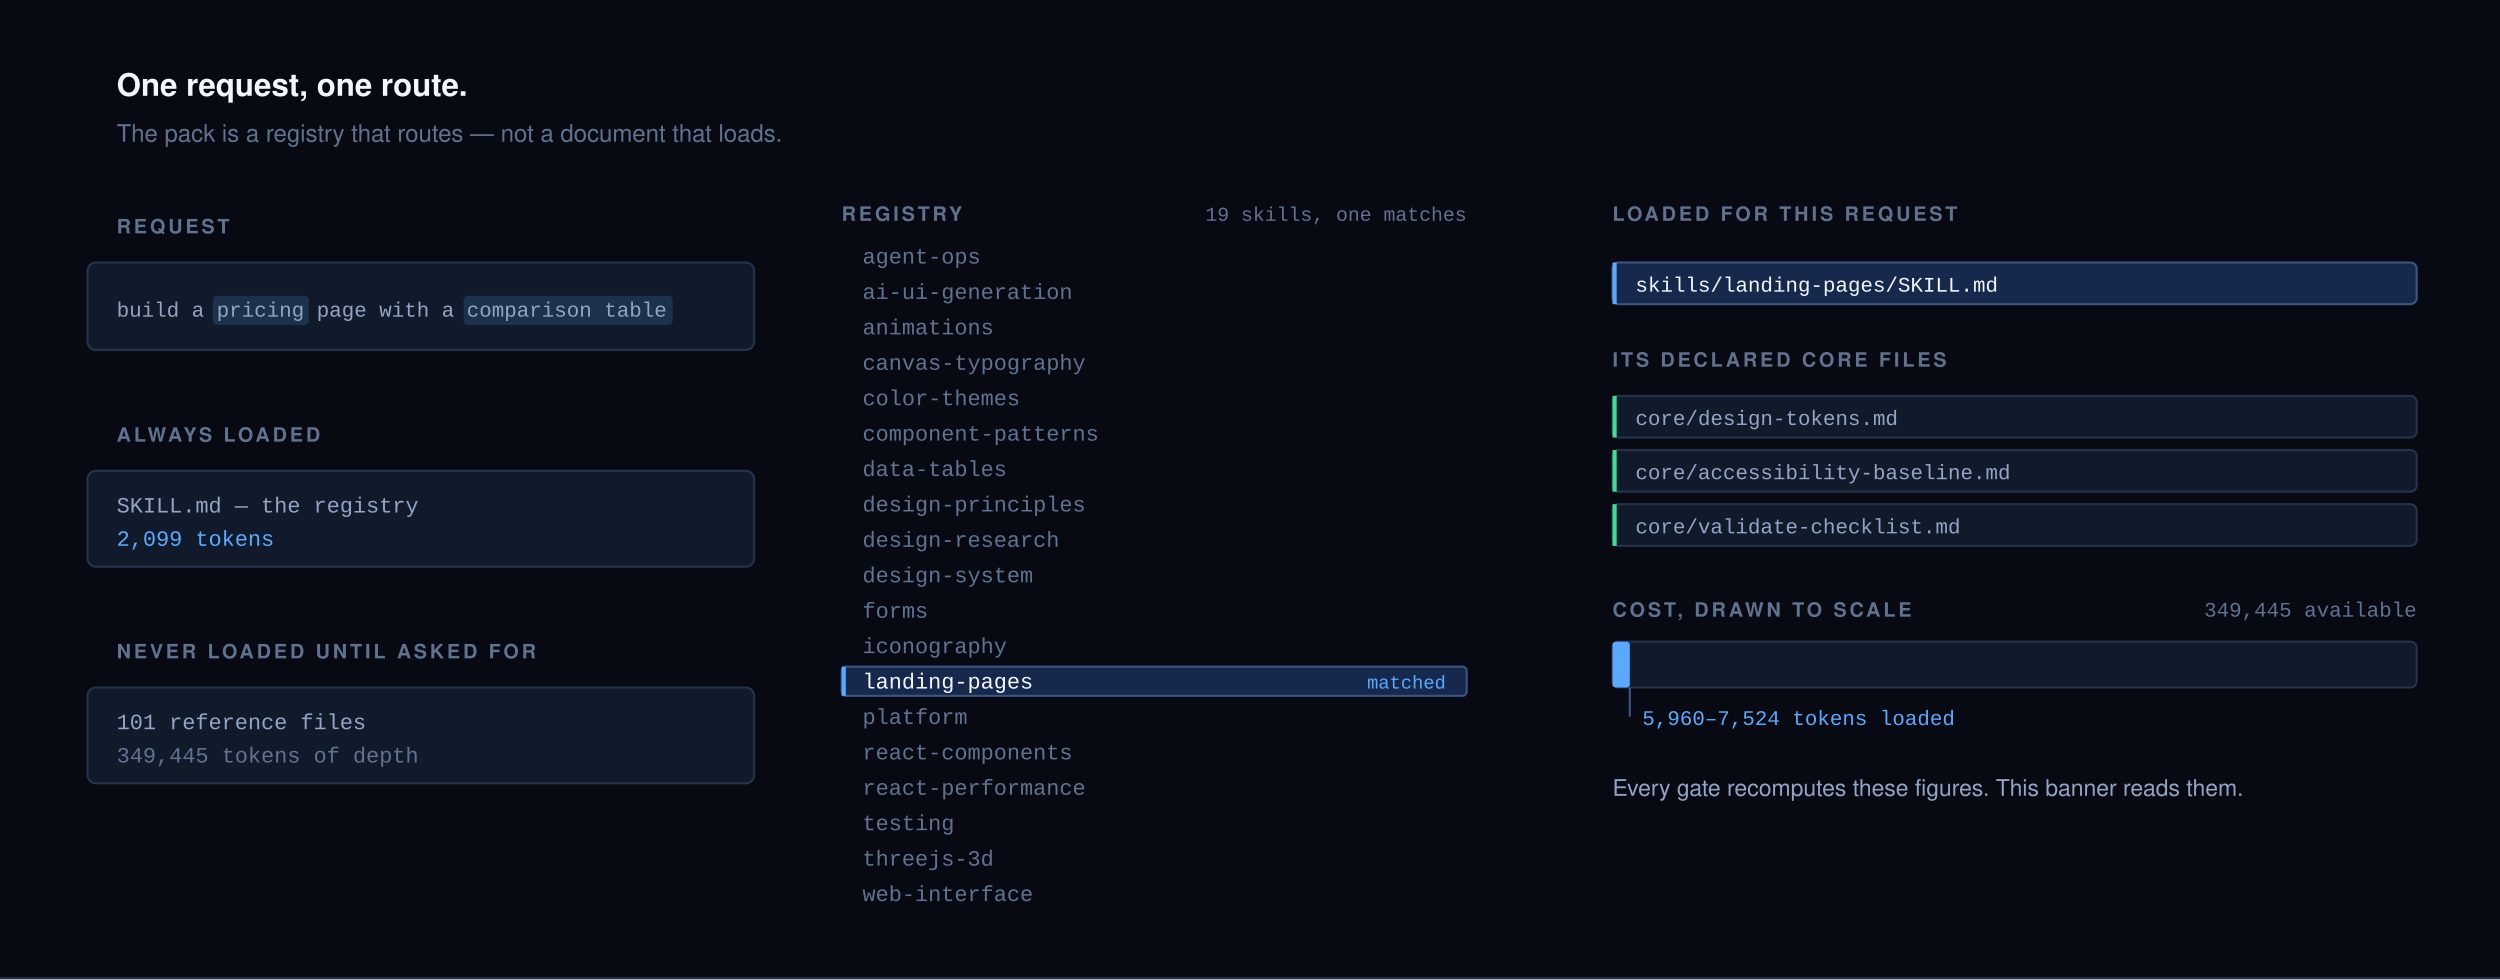
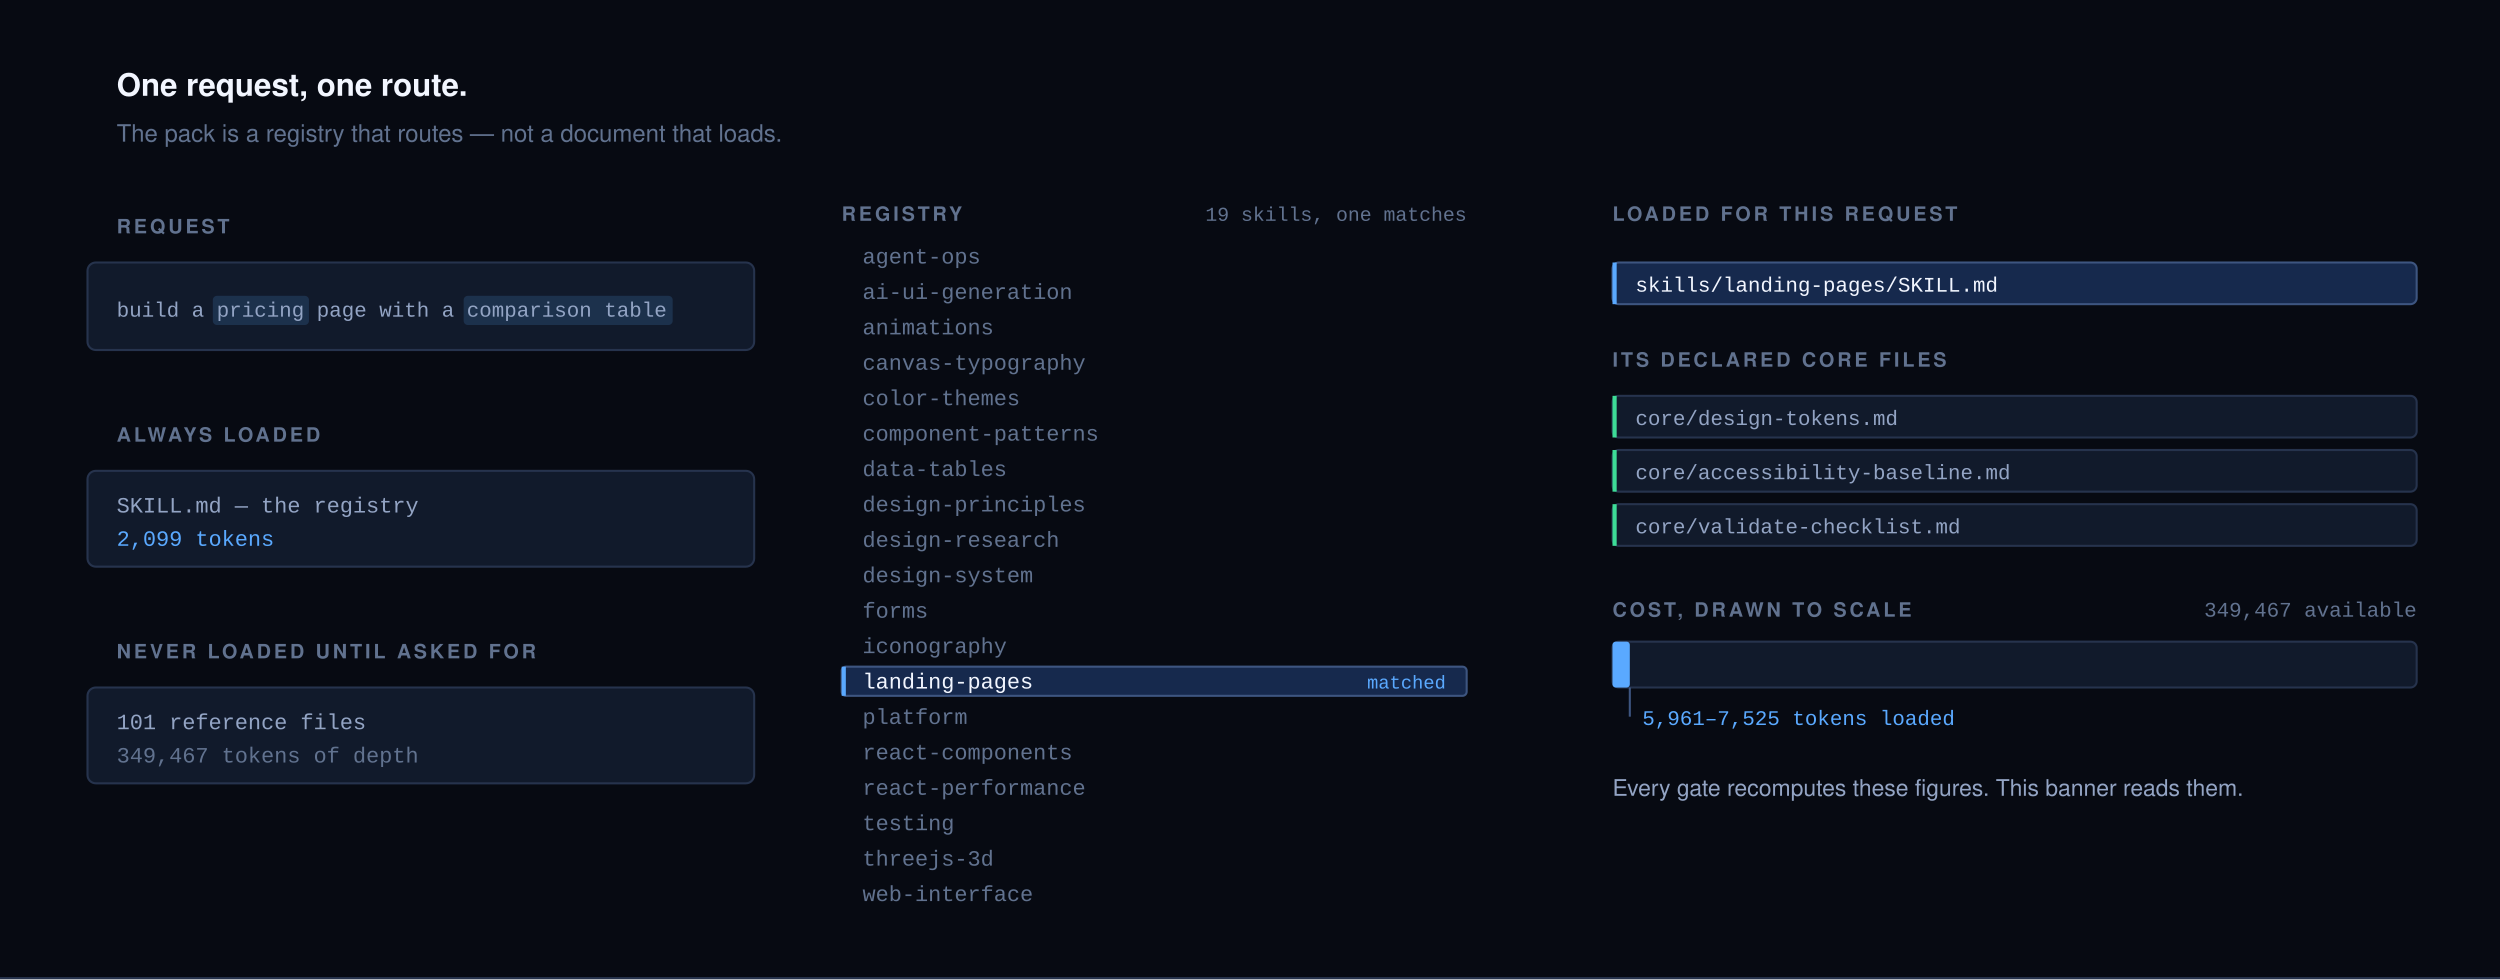
- <svg xmlns="http://www.w3.org/2000/svg" viewBox="0 0 1200 470" width="1200" height="470" role="img" aria-label="How the pack routes one request: a prompt asking for a pricing page with a comparison table is matched against a registry of 19 skills, exactly one of them — landing-pages — is selected, its three core dependency files attach, and a cost meter shows 5,960 to 7,524 tokens loaded against 349,445 tokens of available depth, drawn to scale.">
+ <svg xmlns="http://www.w3.org/2000/svg" viewBox="0 0 1200 470" width="1200" height="470" role="img" aria-label="How the pack routes one request: a prompt asking for a pricing page with a comparison table is matched against a registry of 19 skills, exactly one of them — landing-pages — is selected, its three core dependency files attach, and a cost meter shows 5,961 to 7,525 tokens loaded against 349,467 tokens of available depth, drawn to scale.">
  <style>
@keyframes rf0{0%,14.6%{opacity:0}16%{opacity:1}18.6%,100%{opacity:0}}
@keyframes rf1{0%,15.6%{opacity:0}17%{opacity:1}19.6%,100%{opacity:0}}
@keyframes rf2{0%,16.6%{opacity:0}18%{opacity:1}20.6%,100%{opacity:0}}
@keyframes rf3{0%,17.6%{opacity:0}19%{opacity:1}21.6%,100%{opacity:0}}
@keyframes rf4{0%,18.6%{opacity:0}20%{opacity:1}22.6%,100%{opacity:0}}
@keyframes rf5{0%,19.6%{opacity:0}21%{opacity:1}23.6%,100%{opacity:0}}
@keyframes rf6{0%,20.6%{opacity:0}22%{opacity:1}24.6%,100%{opacity:0}}
@keyframes rf7{0%,21.6%{opacity:0}23%{opacity:1}25.6%,100%{opacity:0}}
@keyframes rf8{0%,22.6%{opacity:0}24%{opacity:1}26.6%,100%{opacity:0}}
@keyframes rf9{0%,23.6%{opacity:0}25%{opacity:1}27.6%,100%{opacity:0}}
@keyframes rf10{0%,24.6%{opacity:0}26%{opacity:1}28.6%,100%{opacity:0}}
@keyframes rf11{0%,25.6%{opacity:0}27%{opacity:1}29.6%,100%{opacity:0}}
@keyframes rf12{0%,26.6%{opacity:0}28%{opacity:1}30.6%,100%{opacity:0}}
@keyframes rf13{0%,27.6%{opacity:0}29%{opacity:1}31.6%,100%{opacity:0}}
@keyframes rf14{0%,28.6%{opacity:0}30%{opacity:1}32.6%,100%{opacity:0}}
@keyframes rf15{0%,29.6%{opacity:0}31%{opacity:1}33.6%,100%{opacity:0}}
@keyframes rf16{0%,30.6%{opacity:0}32%{opacity:1}34.6%,100%{opacity:0}}
@keyframes rf17{0%,31.6%{opacity:0}33%{opacity:1}35.6%,100%{opacity:0}}
@keyframes rf18{0%,32.6%{opacity:0}34%{opacity:1}36.6%,100%{opacity:0}}
@keyframes kw{0%,6%{opacity:0}9%,100%{opacity:.16}}
@keyframes scan{0%,15%{opacity:0;transform:translateY(0)}16%{opacity:.9;transform:translateY(0)}34%{opacity:.9;transform:translateY(317px)}35.5%,100%{opacity:0;transform:translateY(317px)}}
@keyframes lock{0%,35%{opacity:0}38%,100%{opacity:1}}
@keyframes lockt{0%,35%{fill:#61728F}38%,100%{fill:#F2F6FF}}
@keyframes fill{0%,58%{transform:scaleX(0)}72%,100%{transform:scaleX(1)}}
@keyframes late{0%,68%{opacity:0}72%,100%{opacity:1}}
@keyframes dep0{0%,46%{opacity:0;transform:translateX(-6px)}50%,100%{opacity:1;transform:translateX(0)}}
@keyframes dep1{0%,49%{opacity:0;transform:translateX(-6px)}53%,100%{opacity:1;transform:translateX(0)}}
@keyframes dep2{0%,52%{opacity:0;transform:translateX(-6px)}56%,100%{opacity:1;transform:translateX(0)}}
.kw{animation:kw 9s linear infinite}
.scan{animation:scan 9s linear infinite}
.lock{animation:lock 9s linear infinite}
.lock-t{animation:lockt 9s linear infinite}
.fill{animation:fill 9s cubic-bezier(.2,.7,.3,1) infinite;transform-origin:774px 308px}
.late{animation:late 9s linear infinite}
.rf0{animation:rf0 9s linear infinite}
.rf1{animation:rf1 9s linear infinite}
.rf2{animation:rf2 9s linear infinite}
.rf3{animation:rf3 9s linear infinite}
.rf4{animation:rf4 9s linear infinite}
.rf5{animation:rf5 9s linear infinite}
.rf6{animation:rf6 9s linear infinite}
.rf7{animation:rf7 9s linear infinite}
.rf8{animation:rf8 9s linear infinite}
.rf9{animation:rf9 9s linear infinite}
.rf10{animation:rf10 9s linear infinite}
.rf11{animation:rf11 9s linear infinite}
.rf12{animation:rf12 9s linear infinite}
.rf13{animation:rf13 9s linear infinite}
.rf14{animation:rf14 9s linear infinite}
.rf15{animation:rf15 9s linear infinite}
.rf16{animation:rf16 9s linear infinite}
.rf17{animation:rf17 9s linear infinite}
.rf18{animation:rf18 9s linear infinite}
.dep0{animation:dep0 9s ease-out infinite}
.dep1{animation:dep1 9s ease-out infinite}
.dep2{animation:dep2 9s ease-out infinite}
@media (prefers-reduced-motion:reduce){
.kw,.scan,.lock,.lock-t,.fill,.late,.rf0,.rf1,.rf2,.rf3,.rf4,.rf5,.rf6,.rf7,.rf8,.rf9,.rf10,.rf11,.rf12,.rf13,.rf14,.rf15,.rf16,.rf17,.rf18,.dep0,.dep1,.dep2{animation:none}
.scan{opacity:0}
}
</style>
  <rect width="1200" height="470" fill="#070A12" />
  <text x="56" y="46" font-family="ui-sans-serif, system-ui, -apple-system, 'Segoe UI', Helvetica, Arial, sans-serif" font-size="15" font-weight="600" fill="#F2F6FF">One request, one route.</text>
  <text x="56" y="68" font-family="ui-sans-serif, system-ui, -apple-system, 'Segoe UI', Helvetica, Arial, sans-serif" font-size="11.5" fill="#61728F">The pack is a registry that routes — not a document that loads.</text>
  <text x="56" y="112" font-family="ui-sans-serif, system-ui, -apple-system, 'Segoe UI', Helvetica, Arial, sans-serif" font-size="9.5" font-weight="600" letter-spacing="1.4" fill="#61728F">REQUEST</text>
  <rect x="42" y="126" width="320" height="42" rx="4" fill="#111A2B" stroke="#26334D" />
  <rect class="kw" x="102.16" y="142" width="46.14" height="14" rx="2" fill="#5AA9FF" opacity="0.16" />
  <rect class="kw" x="222.56" y="142" width="100.32" height="14" rx="2" fill="#5AA9FF" opacity="0.16" />
  <text x="56" y="152" font-family="ui-monospace, SFMono-Regular, Menlo, Consolas, 'Liberation Mono', monospace" font-size="10" fill="#93A4C4">build a pricing page with a comparison table</text>
  <text x="56" y="212" font-family="ui-sans-serif, system-ui, -apple-system, 'Segoe UI', Helvetica, Arial, sans-serif" font-size="9.5" font-weight="600" letter-spacing="1.4" fill="#61728F">ALWAYS LOADED</text>
  <rect x="42" y="226" width="320" height="46" rx="4" fill="#111A2B" stroke="#26334D" />
  <text x="56" y="246" font-family="ui-monospace, SFMono-Regular, Menlo, Consolas, 'Liberation Mono', monospace" font-size="10.5" fill="#93A4C4">SKILL.md — the registry</text>
  <text x="56" y="262" font-family="ui-monospace, SFMono-Regular, Menlo, Consolas, 'Liberation Mono', monospace" font-size="10.5" fill="#5AA9FF">2,099 tokens</text>
  <text x="56" y="316" font-family="ui-sans-serif, system-ui, -apple-system, 'Segoe UI', Helvetica, Arial, sans-serif" font-size="9.5" font-weight="600" letter-spacing="1.4" fill="#61728F">NEVER LOADED UNTIL ASKED FOR</text>
  <rect x="42" y="330" width="320" height="46" rx="4" fill="#111A2B" stroke="#26334D" />
  <text x="56" y="350" font-family="ui-monospace, SFMono-Regular, Menlo, Consolas, 'Liberation Mono', monospace" font-size="10.5" fill="#93A4C4">101 reference files</text>
-   <text x="56" y="366" font-family="ui-monospace, SFMono-Regular, Menlo, Consolas, 'Liberation Mono', monospace" font-size="10.5" fill="#61728F">349,445 tokens of depth</text>
+   <text x="56" y="366" font-family="ui-monospace, SFMono-Regular, Menlo, Consolas, 'Liberation Mono', monospace" font-size="10.5" fill="#61728F">349,467 tokens of depth</text>
  <text x="404" y="106" font-family="ui-sans-serif, system-ui, -apple-system, 'Segoe UI', Helvetica, Arial, sans-serif" font-size="9.5" font-weight="600" letter-spacing="1.4" fill="#61728F">REGISTRY</text>
  <text x="704" y="106" text-anchor="end" font-family="ui-monospace, SFMono-Regular, Menlo, Consolas, 'Liberation Mono', monospace" font-size="9.5" fill="#61728F">19 skills, one matches</text>
  <g class="scan" opacity="0">
    <rect x="398" y="113" width="312" height="3" rx="1.5" fill="#5AA9FF" />
  </g>
  <rect class="rf0" x="404" y="116" width="300" height="14" rx="2" fill="#5AA9FF" opacity="0" />
  <text x="414" y="126.5" font-family="ui-monospace, SFMono-Regular, Menlo, Consolas, 'Liberation Mono', monospace" font-size="10.5" fill="#61728F">agent-ops</text>
  <rect class="rf1" x="404" y="133" width="300" height="14" rx="2" fill="#5AA9FF" opacity="0" />
  <text x="414" y="143.5" font-family="ui-monospace, SFMono-Regular, Menlo, Consolas, 'Liberation Mono', monospace" font-size="10.5" fill="#61728F">ai-ui-generation</text>
  <rect class="rf2" x="404" y="150" width="300" height="14" rx="2" fill="#5AA9FF" opacity="0" />
  <text x="414" y="160.5" font-family="ui-monospace, SFMono-Regular, Menlo, Consolas, 'Liberation Mono', monospace" font-size="10.5" fill="#61728F">animations</text>
  <rect class="rf3" x="404" y="167" width="300" height="14" rx="2" fill="#5AA9FF" opacity="0" />
  <text x="414" y="177.5" font-family="ui-monospace, SFMono-Regular, Menlo, Consolas, 'Liberation Mono', monospace" font-size="10.5" fill="#61728F">canvas-typography</text>
  <rect class="rf4" x="404" y="184" width="300" height="14" rx="2" fill="#5AA9FF" opacity="0" />
  <text x="414" y="194.5" font-family="ui-monospace, SFMono-Regular, Menlo, Consolas, 'Liberation Mono', monospace" font-size="10.5" fill="#61728F">color-themes</text>
  <rect class="rf5" x="404" y="201" width="300" height="14" rx="2" fill="#5AA9FF" opacity="0" />
  <text x="414" y="211.5" font-family="ui-monospace, SFMono-Regular, Menlo, Consolas, 'Liberation Mono', monospace" font-size="10.5" fill="#61728F">component-patterns</text>
  <rect class="rf6" x="404" y="218" width="300" height="14" rx="2" fill="#5AA9FF" opacity="0" />
  <text x="414" y="228.5" font-family="ui-monospace, SFMono-Regular, Menlo, Consolas, 'Liberation Mono', monospace" font-size="10.5" fill="#61728F">data-tables</text>
  <rect class="rf7" x="404" y="235" width="300" height="14" rx="2" fill="#5AA9FF" opacity="0" />
  <text x="414" y="245.5" font-family="ui-monospace, SFMono-Regular, Menlo, Consolas, 'Liberation Mono', monospace" font-size="10.5" fill="#61728F">design-principles</text>
  <rect class="rf8" x="404" y="252" width="300" height="14" rx="2" fill="#5AA9FF" opacity="0" />
  <text x="414" y="262.5" font-family="ui-monospace, SFMono-Regular, Menlo, Consolas, 'Liberation Mono', monospace" font-size="10.5" fill="#61728F">design-research</text>
  <rect class="rf9" x="404" y="269" width="300" height="14" rx="2" fill="#5AA9FF" opacity="0" />
  <text x="414" y="279.5" font-family="ui-monospace, SFMono-Regular, Menlo, Consolas, 'Liberation Mono', monospace" font-size="10.5" fill="#61728F">design-system</text>
  <rect class="rf10" x="404" y="286" width="300" height="14" rx="2" fill="#5AA9FF" opacity="0" />
  <text x="414" y="296.5" font-family="ui-monospace, SFMono-Regular, Menlo, Consolas, 'Liberation Mono', monospace" font-size="10.5" fill="#61728F">forms</text>
  <rect class="rf11" x="404" y="303" width="300" height="14" rx="2" fill="#5AA9FF" opacity="0" />
  <text x="414" y="313.5" font-family="ui-monospace, SFMono-Regular, Menlo, Consolas, 'Liberation Mono', monospace" font-size="10.5" fill="#61728F">iconography</text>
  <rect class="rf12" x="404" y="320" width="300" height="14" rx="2" fill="#5AA9FF" opacity="0" />
  <rect class="lock" x="404" y="320" width="300" height="14" rx="2" fill="#16294D" stroke="#3D5580" stroke-width="1" />
  <rect class="lock" x="404" y="320" width="2" height="14" fill="#5AA9FF" />
  <text x="414" y="330.5" font-family="ui-monospace, SFMono-Regular, Menlo, Consolas, 'Liberation Mono', monospace" font-size="10.5" fill="#F2F6FF" class="lock-t">landing-pages</text>
  <text class="lock" x="694" y="330.5" text-anchor="end" font-family="ui-monospace, SFMono-Regular, Menlo, Consolas, 'Liberation Mono', monospace" font-size="9" fill="#5AA9FF">matched</text>
  <rect class="rf13" x="404" y="337" width="300" height="14" rx="2" fill="#5AA9FF" opacity="0" />
  <text x="414" y="347.5" font-family="ui-monospace, SFMono-Regular, Menlo, Consolas, 'Liberation Mono', monospace" font-size="10.5" fill="#61728F">platform</text>
  <rect class="rf14" x="404" y="354" width="300" height="14" rx="2" fill="#5AA9FF" opacity="0" />
  <text x="414" y="364.5" font-family="ui-monospace, SFMono-Regular, Menlo, Consolas, 'Liberation Mono', monospace" font-size="10.5" fill="#61728F">react-components</text>
  <rect class="rf15" x="404" y="371" width="300" height="14" rx="2" fill="#5AA9FF" opacity="0" />
  <text x="414" y="381.5" font-family="ui-monospace, SFMono-Regular, Menlo, Consolas, 'Liberation Mono', monospace" font-size="10.5" fill="#61728F">react-performance</text>
  <rect class="rf16" x="404" y="388" width="300" height="14" rx="2" fill="#5AA9FF" opacity="0" />
  <text x="414" y="398.5" font-family="ui-monospace, SFMono-Regular, Menlo, Consolas, 'Liberation Mono', monospace" font-size="10.5" fill="#61728F">testing</text>
  <rect class="rf17" x="404" y="405" width="300" height="14" rx="2" fill="#5AA9FF" opacity="0" />
  <text x="414" y="415.5" font-family="ui-monospace, SFMono-Regular, Menlo, Consolas, 'Liberation Mono', monospace" font-size="10.5" fill="#61728F">threejs-3d</text>
  <rect class="rf18" x="404" y="422" width="300" height="14" rx="2" fill="#5AA9FF" opacity="0" />
  <text x="414" y="432.5" font-family="ui-monospace, SFMono-Regular, Menlo, Consolas, 'Liberation Mono', monospace" font-size="10.5" fill="#61728F">web-interface</text>
  <text x="774" y="106" font-family="ui-sans-serif, system-ui, -apple-system, 'Segoe UI', Helvetica, Arial, sans-serif" font-size="9.5" font-weight="600" letter-spacing="1.4" fill="#61728F">LOADED FOR THIS REQUEST</text>
  <rect class="lock" x="774" y="126" width="386" height="20" rx="3" fill="#16294D" stroke="#3D5580" />
  <rect class="lock" x="774" y="126" width="2" height="20" fill="#5AA9FF" />
  <text class="lock-t" x="785" y="140" font-family="ui-monospace, SFMono-Regular, Menlo, Consolas, 'Liberation Mono', monospace" font-size="10" fill="#F2F6FF">skills/landing-pages/SKILL.md</text>
  <text x="774" y="176" font-family="ui-sans-serif, system-ui, -apple-system, 'Segoe UI', Helvetica, Arial, sans-serif" font-size="9.5" font-weight="600" letter-spacing="1.4" fill="#61728F">ITS DECLARED CORE FILES</text>
  <g class="dep0">
    <rect x="774" y="190" width="386" height="20" rx="3" fill="#111A2B" stroke="#26334D" />
    <rect x="774" y="190" width="2" height="20" fill="#3DDC97" />
    <text x="785" y="204" font-family="ui-monospace, SFMono-Regular, Menlo, Consolas, 'Liberation Mono', monospace" font-size="10" fill="#93A4C4">core/design-tokens.md</text>
  </g>
  <g class="dep1">
    <rect x="774" y="216" width="386" height="20" rx="3" fill="#111A2B" stroke="#26334D" />
    <rect x="774" y="216" width="2" height="20" fill="#3DDC97" />
    <text x="785" y="230" font-family="ui-monospace, SFMono-Regular, Menlo, Consolas, 'Liberation Mono', monospace" font-size="10" fill="#93A4C4">core/accessibility-baseline.md</text>
  </g>
  <g class="dep2">
    <rect x="774" y="242" width="386" height="20" rx="3" fill="#111A2B" stroke="#26334D" />
    <rect x="774" y="242" width="2" height="20" fill="#3DDC97" />
    <text x="785" y="256" font-family="ui-monospace, SFMono-Regular, Menlo, Consolas, 'Liberation Mono', monospace" font-size="10" fill="#93A4C4">core/validate-checklist.md</text>
  </g>
  <text x="774" y="296" font-family="ui-sans-serif, system-ui, -apple-system, 'Segoe UI', Helvetica, Arial, sans-serif" font-size="9.5" font-weight="600" letter-spacing="1.4" fill="#61728F">COST, DRAWN TO SCALE</text>
  <rect x="774" y="308" width="386" height="22" rx="3" fill="#111A2B" stroke="#26334D" />
  <rect class="fill" x="774" y="308" width="8.31" height="22" rx="1.5" fill="#5AA9FF" />
  <line class="late" x1="782.31" y1="330" x2="782.31" y2="344" stroke="#3D5580" />
-   <text class="late" x="788.31" y="348" font-family="ui-monospace, SFMono-Regular, Menlo, Consolas, 'Liberation Mono', monospace" font-size="10" fill="#5AA9FF">5,960–7,524 tokens loaded</text>
-   <text x="1160" y="296" text-anchor="end" font-family="ui-monospace, SFMono-Regular, Menlo, Consolas, 'Liberation Mono', monospace" font-size="10" fill="#61728F">349,445 available</text>
+   <text class="late" x="788.31" y="348" font-family="ui-monospace, SFMono-Regular, Menlo, Consolas, 'Liberation Mono', monospace" font-size="10" fill="#5AA9FF">5,961–7,525 tokens loaded</text>
+   <text x="1160" y="296" text-anchor="end" font-family="ui-monospace, SFMono-Regular, Menlo, Consolas, 'Liberation Mono', monospace" font-size="10" fill="#61728F">349,467 available</text>
  <text class="late" x="774" y="382" font-family="ui-sans-serif, system-ui, -apple-system, 'Segoe UI', Helvetica, Arial, sans-serif" font-size="11" fill="#93A4C4">Every gate recomputes these figures. This banner reads them.</text>
  <rect x="0" y="469" width="1200" height="1" fill="#26334D" />
</svg>
